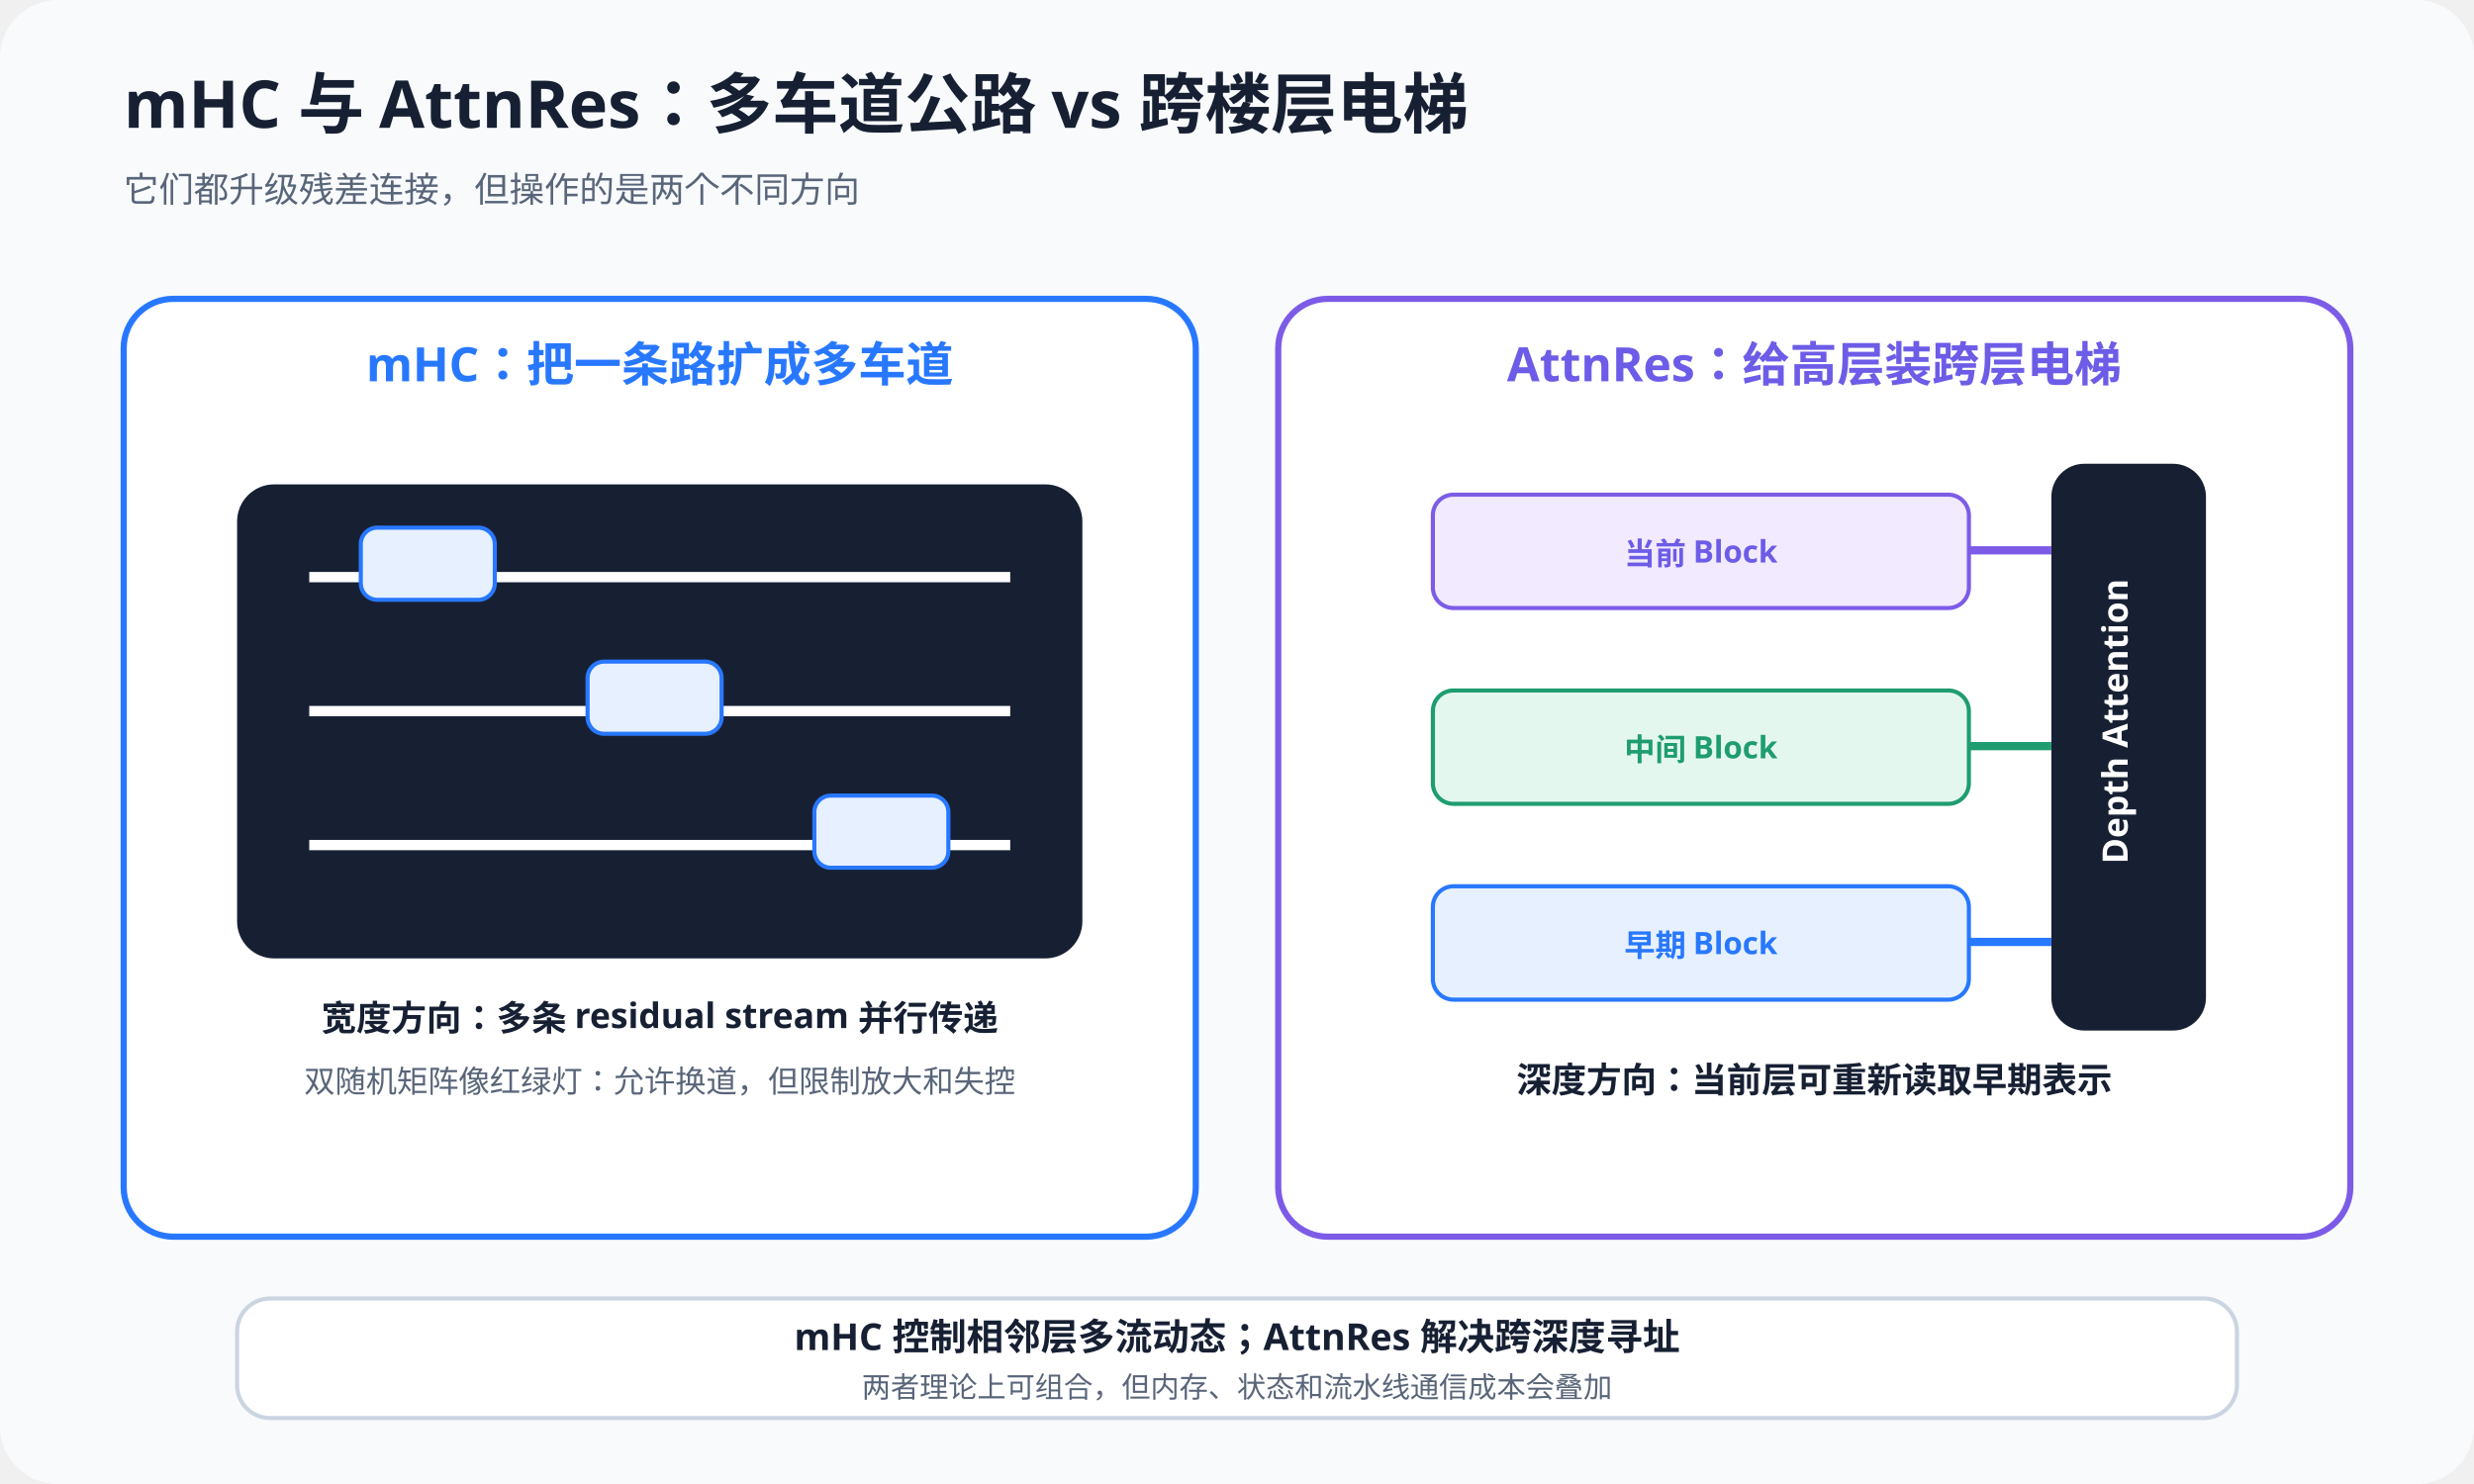
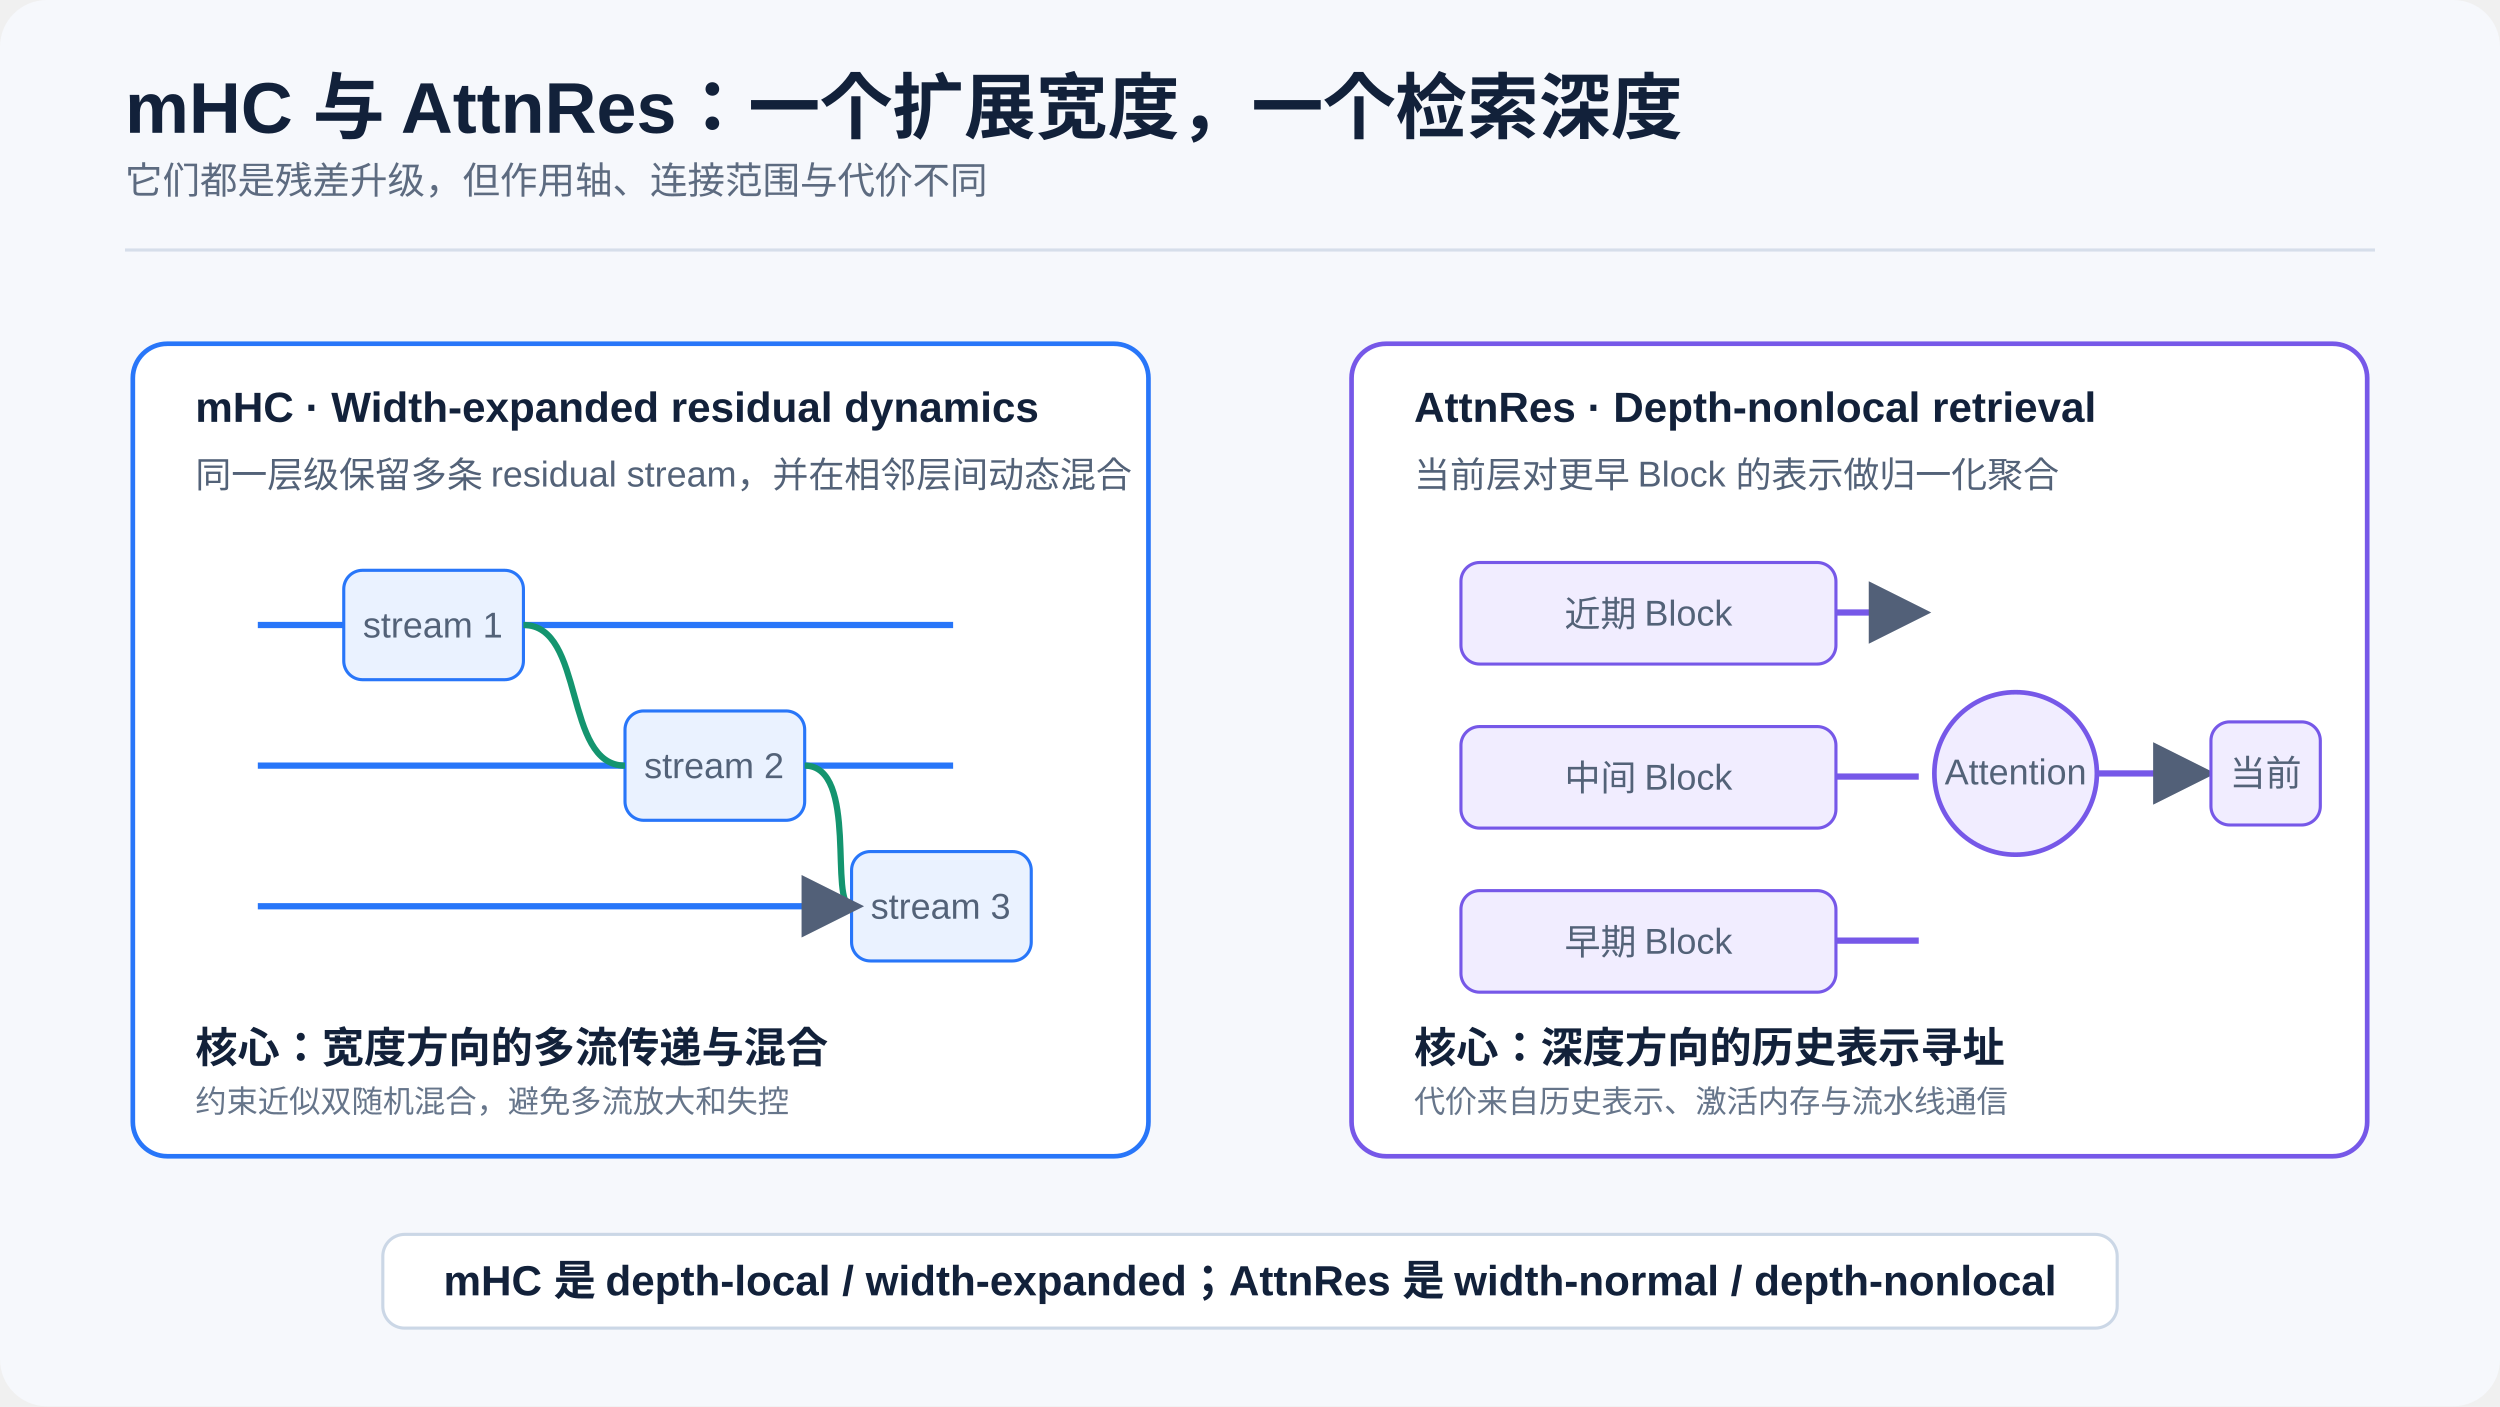
- <svg xmlns="http://www.w3.org/2000/svg" viewBox="0 0 1200 720" width="1200" height="720">
-   <rect width="1200" height="720" rx="28" fill="#f8fafc" />
-   <text x="60" y="62" font-family="system-ui,'Microsoft YaHei'" font-size="32" font-weight="700" fill="#172033">mHC 与 AttnRes：多车道公路 vs 跨楼层电梯</text>
-   <text x="60" y="98" font-family="system-ui,'Microsoft YaHei'" font-size="17" fill="#596579">它们都升级残差连接，但操作的是两个不同方向</text>
-   <rect x="60" y="145" width="520" height="455" rx="24" fill="#fff" stroke="#2878ff" stroke-width="3" />
-   <text x="320" y="185" text-anchor="middle" font-family="system-ui,'Microsoft YaHei'" font-size="23" font-weight="700" fill="#2878ff">mHC：把一条路扩成多车道</text>
-   <rect x="115" y="235" width="410" height="230" rx="18" fill="#172033" />
-   <line x1="150" y1="280" x2="490" y2="280" stroke="#fff" stroke-width="5" />
-   <line x1="150" y1="345" x2="490" y2="345" stroke="#fff" stroke-width="5" />
-   <line x1="150" y1="410" x2="490" y2="410" stroke="#fff" stroke-width="5" />
-   <g fill="#e7f0ff" stroke="#2878ff" stroke-width="2">
-     <rect x="175" y="256" width="65" height="35" rx="8" />
-     <rect x="285" y="321" width="65" height="35" rx="8" />
-     <rect x="395" y="386" width="65" height="35" rx="8" />
+ <svg xmlns="http://www.w3.org/2000/svg" viewBox="0 0 1600 900" role="img" aria-labelledby="title desc">
+   <defs>
+     <marker id="a" markerWidth="10" markerHeight="10" refX="8" refY="5" orient="auto">
+       <path d="M0 0L10 5L0 10z" fill="#526078" />
+     </marker>
+     <style>text{font-family:Arial,'Microsoft YaHei',sans-serif;fill:#12213a}.t{font-size:46px;font-weight:700}.s{font-size:24px;fill:#5d6b80}.h{font-size:27px;font-weight:700}.b{font-size:23px;fill:#536278}.k{font-size:20px;fill:#66758a}</style>
+   </defs>
+   <rect width="1600" height="900" rx="30" fill="#f6f8fc" />
+   <text x="80" y="85" class="t">mHC 与 AttnRes：一个扩展宽度，一个检索深度</text>
+   <text x="80" y="124" class="s">它们都是残差升级，但作用轴、连接范围与代价不同</text>
+   <path d="M80 160H1520" stroke="#d6deea" stroke-width="2" />
+   <rect x="85" y="220" width="650" height="520" rx="22" fill="#fff" stroke="#2876f9" stroke-width="3" />
+   <text x="125" y="270" class="h" fill="#1965db">mHC · Width-expanded residual dynamics</text>
+   <text x="125" y="312" class="b">同一层级保留多条 residual stream，并在相邻层间动态混合</text>
+   <g stroke="#2876f9" stroke-width="4" fill="none">
+     <path d="M165 400H610" />
+     <path d="M165 490H610" />
+     <path d="M165 580H610" />
  </g>
-   <text x="320" y="500" text-anchor="middle" font-family="system-ui,'Microsoft YaHei'" font-size="17" font-weight="700" fill="#172033">宽度方向：多条 residual stream 并行传递</text>
-   <text x="320" y="530" text-anchor="middle" font-family="system-ui,'Microsoft YaHei'" font-size="15" fill="#596579">双随机矩阵像红绿灯：允许换道，但限制放大和失控</text>
-   <rect x="620" y="145" width="520" height="455" rx="24" fill="#fff" stroke="#7c5ce7" stroke-width="3" />
-   <text x="880" y="185" text-anchor="middle" font-family="system-ui,'Microsoft YaHei'" font-size="23" font-weight="700" fill="#6d5ce7">AttnRes：给高层装跨层电梯</text>
-   <g font-family="system-ui,'Microsoft YaHei'" font-size="15" text-anchor="middle">
-     <rect x="695" y="430" width="260" height="55" rx="10" fill="#e7f0ff" stroke="#2878ff" stroke-width="2" />
-     <text x="825" y="464" fill="#2878ff" font-weight="700">早期 Block</text>
-     <rect x="695" y="335" width="260" height="55" rx="10" fill="#e4f7ef" stroke="#1f9d70" stroke-width="2" />
-     <text x="825" y="369" fill="#1f9d70" font-weight="700">中间 Block</text>
-     <rect x="695" y="240" width="260" height="55" rx="10" fill="#f2eaff" stroke="#7c5ce7" stroke-width="2" />
-     <text x="825" y="274" fill="#6d5ce7" font-weight="700">当前 Block</text>
+   <g fill="#eaf2ff" stroke="#2876f9" stroke-width="2">
+     <rect x="220" y="365" width="115" height="70" rx="12" />
+     <rect x="400" y="455" width="115" height="70" rx="12" />
+     <rect x="545" y="545" width="115" height="70" rx="12" />
  </g>
-   <rect x="995" y="225" width="75" height="275" rx="16" fill="#172033" />
-   <text x="1032" y="350" text-anchor="middle" transform="rotate(-90 1032 350)" font-family="system-ui,'Microsoft YaHei'" font-size="17" font-weight="700" fill="#fff">Depth Attention</text>
-   <line x1="995" y1="267" x2="955" y2="267" stroke="#7c5ce7" stroke-width="4" />
-   <line x1="995" y1="362" x2="955" y2="362" stroke="#1f9d70" stroke-width="4" />
-   <line x1="995" y1="457" x2="955" y2="457" stroke="#2878ff" stroke-width="4" />
-   <text x="880" y="530" text-anchor="middle" font-family="system-ui,'Microsoft YaHei'" font-size="17" font-weight="700" fill="#172033">深度方向：当前层可重新读取早期表示</text>
-   <rect x="115" y="630" width="970" height="58" rx="16" fill="#fff" stroke="#cbd5e1" stroke-width="2" />
-   <text x="600" y="655" text-anchor="middle" font-family="system-ui,'Microsoft YaHei'" font-size="18" font-weight="700" fill="#172033">mHC 控制相邻层多流动态；AttnRes 解决跨深度寻址</text>
-   <text x="600" y="678" text-anchor="middle" font-family="system-ui,'Microsoft YaHei'" font-size="14" fill="#596579">两者理论上可组合，但内存、状态和流水线通信成本会叠加</text>
+   <text x="277" y="408" text-anchor="middle" class="b">stream 1</text>
+   <text x="457" y="498" text-anchor="middle" class="b">stream 2</text>
+   <text x="602" y="588" text-anchor="middle" class="b">stream 3</text>
+   <path d="M335 400C375 400 360 490 400 490M515 490C550 490 530 580 545 580" stroke="#14956f" stroke-width="4" fill="none" marker-end="url(#a)" />
+   <text x="125" y="680" class="h">核心：宽度方向的多流传递与混合</text>
+   <text x="125" y="712" class="k">约束近似双随机混合，避免多流放大和失控</text>
+   <rect x="865" y="220" width="650" height="520" rx="22" fill="#fff" stroke="#7658e8" stroke-width="3" />
+   <text x="905" y="270" class="h" fill="#6347d4">AttnRes · Depth-nonlocal retrieval</text>
+   <text x="905" y="312" class="b">当前层对更早 Block 的表示做归一化聚合</text>
+   <g fill="#f1edff" stroke="#7658e8" stroke-width="2">
+     <rect x="935" y="570" width="240" height="65" rx="12" />
+     <rect x="935" y="465" width="240" height="65" rx="12" />
+     <rect x="935" y="360" width="240" height="65" rx="12" />
+   </g>
+   <text x="1055" y="611" text-anchor="middle" class="b">早期 Block</text>
+   <text x="1055" y="506" text-anchor="middle" class="b">中间 Block</text>
+   <text x="1055" y="401" text-anchor="middle" class="b">近期 Block</text>
+   <circle cx="1290" cy="495" r="52" fill="#f1edff" stroke="#7658e8" stroke-width="3" />
+   <text x="1290" y="502" text-anchor="middle" class="b">Attention</text>
+   <path d="M1175 602H1228M1175 497H1228M1175 392H1228" stroke="#7658e8" stroke-width="4" marker-end="url(#a)" />
+   <path d="M1342 495H1410" stroke="#7658e8" stroke-width="4" marker-end="url(#a)" />
+   <rect x="1415" y="462" width="70" height="66" rx="12" fill="#f1edff" stroke="#7658e8" stroke-width="2" />
+   <text x="1450" y="503" text-anchor="middle" class="b">当前</text>
+   <text x="905" y="680" class="h">核心：深度方向的历史表示寻址</text>
+   <text x="905" y="712" class="k">代价来自历史表示、激活内存与流水线通信</text>
+   <rect x="245" y="790" width="1110" height="60" rx="14" fill="#fff" stroke="#cbd7e6" stroke-width="2" />
+   <text x="800" y="829" text-anchor="middle" class="h">mHC 是 depth-local / width-expanded；AttnRes 是 width-normal / depth-nonlocal</text>
</svg>
